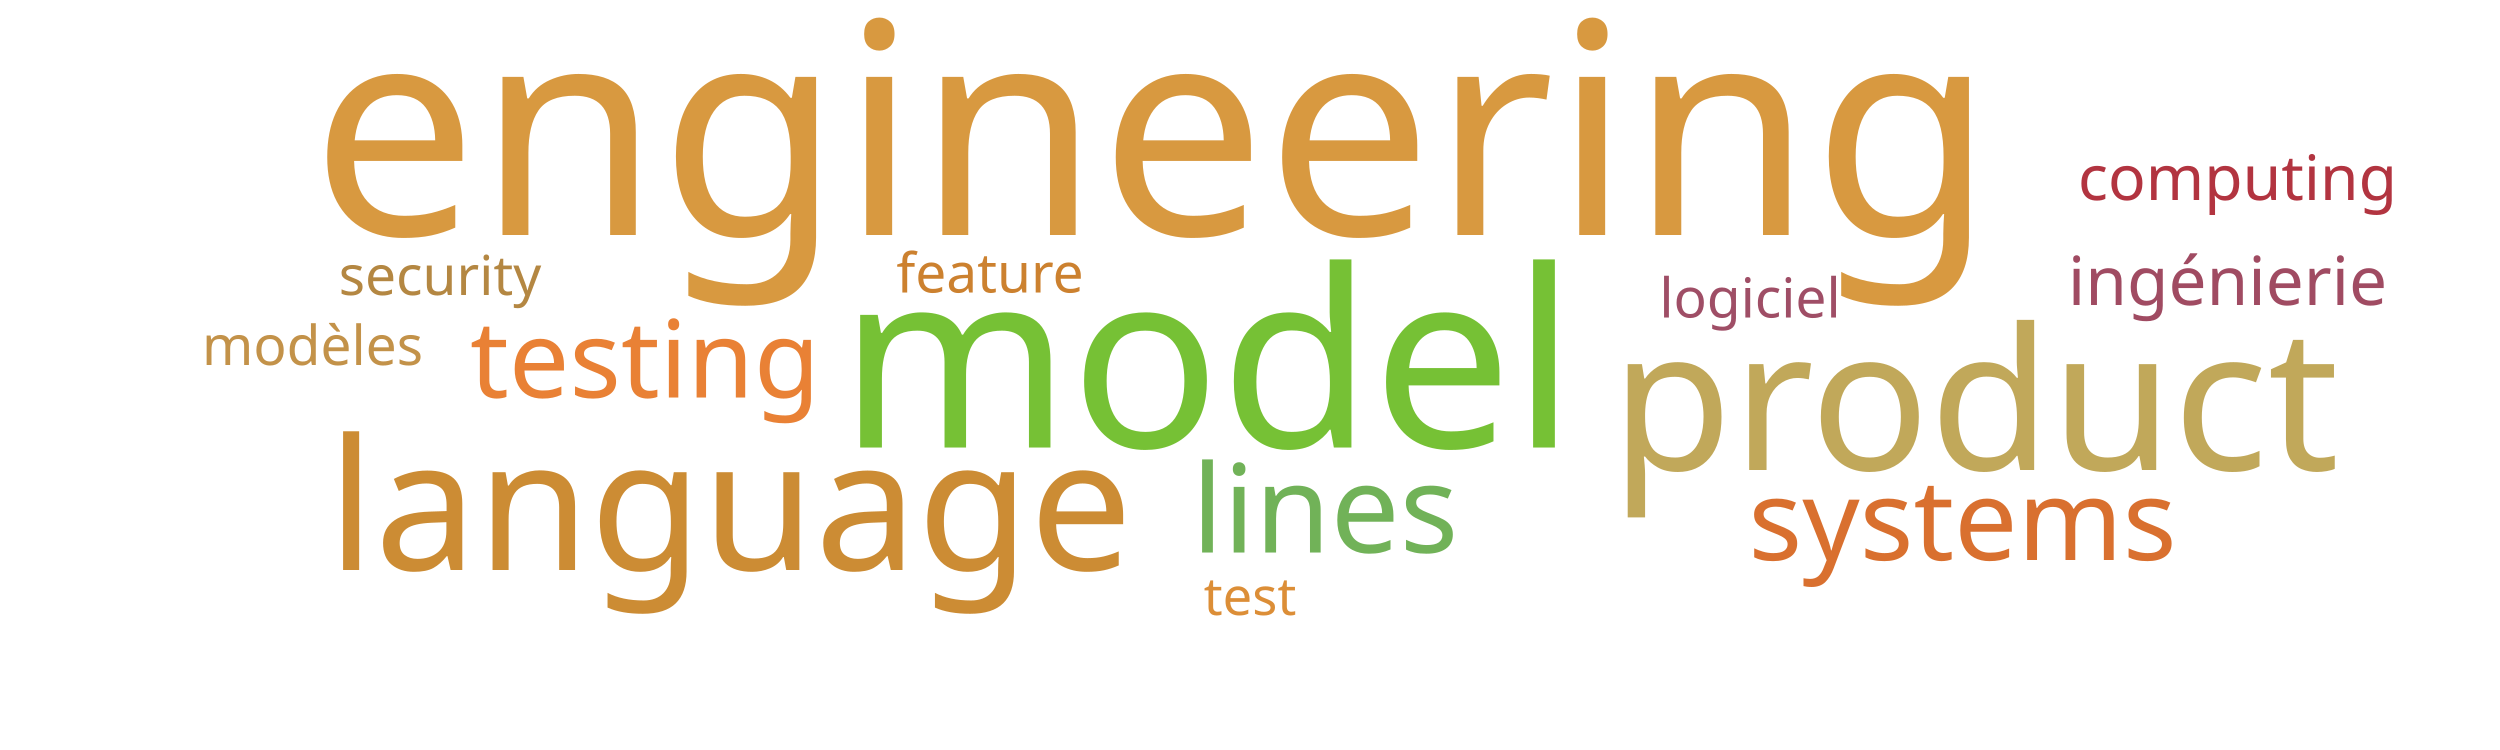
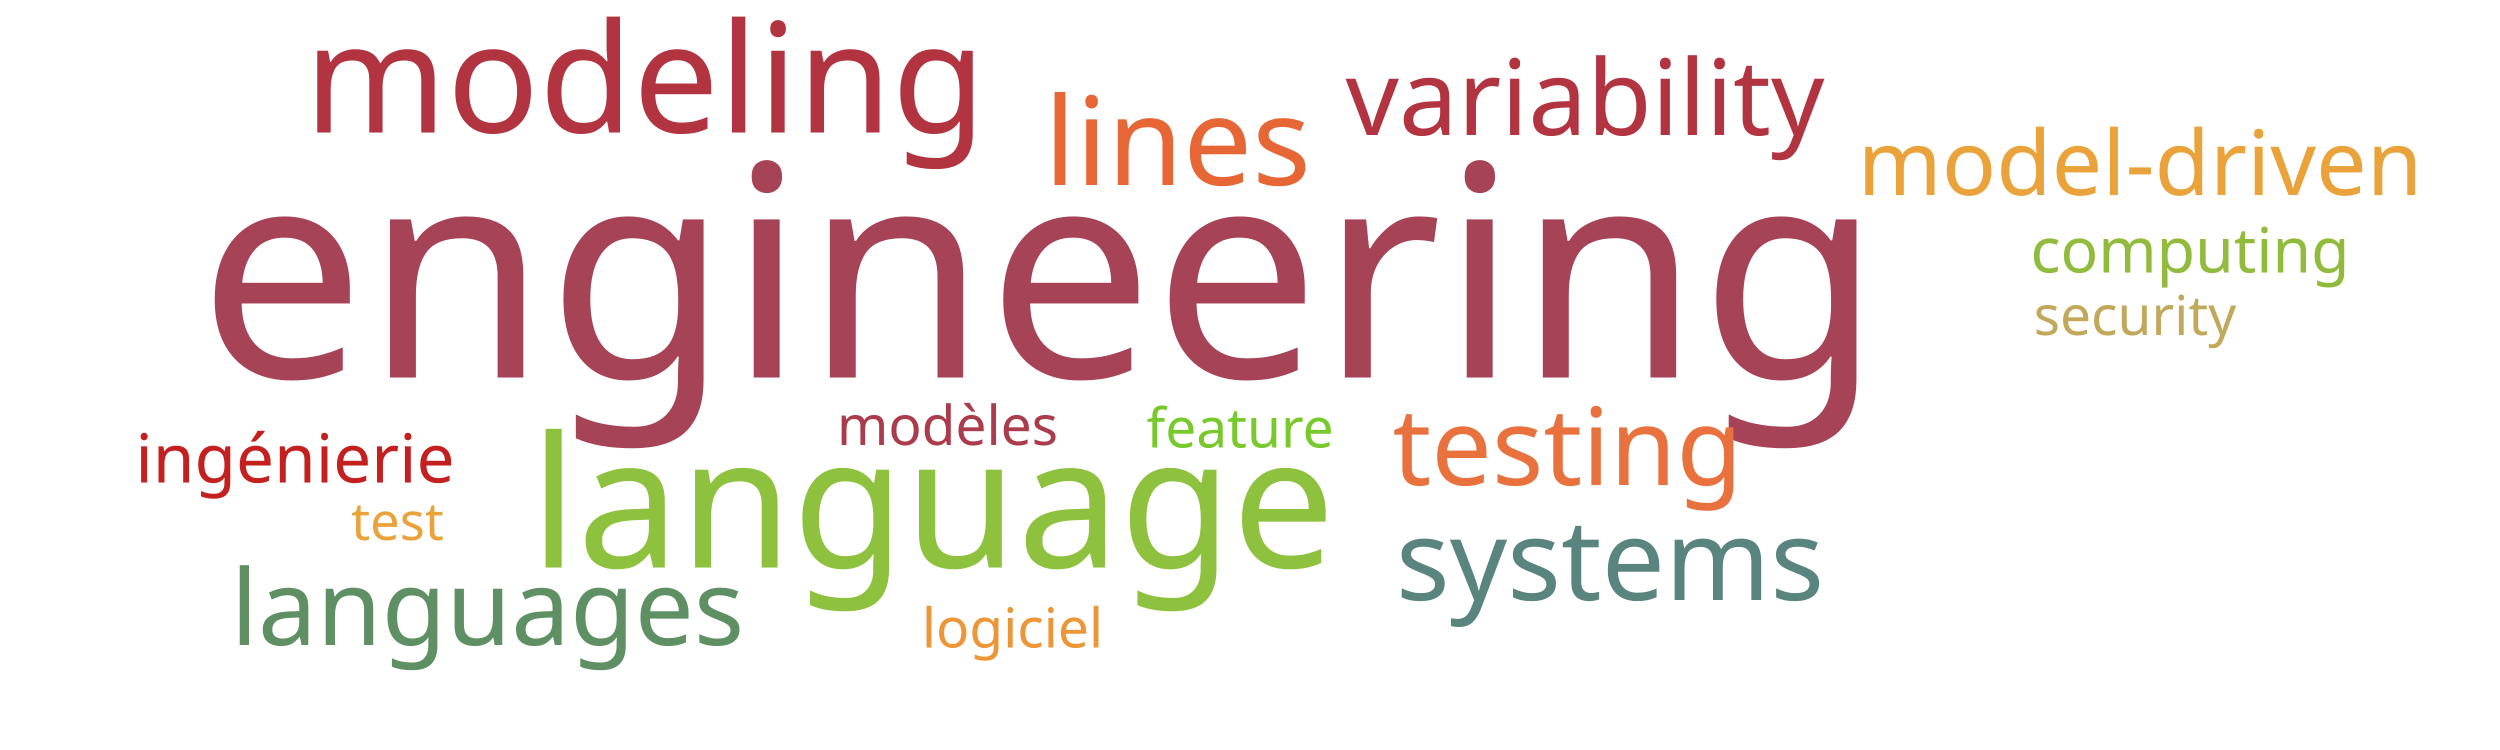
<svg xmlns="http://www.w3.org/2000/svg" width="1000" height="300">
  <g transform="translate(500, 150)">
-     <text text-anchor="middle" style="font-family: Impact; font-size: 118px; fill: #d89940" transform="translate(-39,-56)rotate(0)">engineering</text>
-     <text text-anchor="middle" style="font-family: Impact; font-size: 99px; fill: #76c135" transform="translate(-17,29)rotate(0)">model</text>
-     <text text-anchor="middle" style="font-family: Impact; font-size: 79px; fill: #c1a85a" transform="translate(290,38)rotate(0)">product</text>
-     <text text-anchor="middle" style="font-family: Impact; font-size: 73px; fill: #cc8c34" transform="translate(-208,78)rotate(0)">language</text>
-     <text text-anchor="middle" style="font-family: Impact; font-size: 49px; fill: #71b258" transform="translate(30,71)rotate(0)">lines</text>
-     <text text-anchor="middle" style="font-family: Impact; font-size: 45px; fill: #d9702f" transform="translate(285,74)rotate(0)">systems</text>
-     <text text-anchor="middle" style="font-family: Impact; font-size: 43px; fill: #e98135" transform="translate(-242,9)rotate(0)">testing</text>
-     <text text-anchor="middle" style="font-family: Impact; font-size: 27px; fill: #a04b62" transform="translate(391,-28)rotate(0)">ingénierie</text>
-     <text text-anchor="middle" style="font-family: Impact; font-size: 25px; fill: #b23440" transform="translate(395,-70)rotate(0)">computing</text>
-     <text text-anchor="middle" style="font-family: Impact; font-size: 22px; fill: #cc812f" transform="translate(-104,-33)rotate(0)">feature</text>
-     <text text-anchor="middle" style="font-family: Impact; font-size: 22px; fill: #b48742" transform="translate(-324,-32)rotate(0)">security</text>
-     <text text-anchor="middle" style="font-family: Impact; font-size: 22px; fill: #9f4e66" transform="translate(200,-23)rotate(0)">logiciel</text>
-     <text text-anchor="middle" style="font-family: Impact; font-size: 22px; fill: #c39249" transform="translate(-375,-4)rotate(0)">modèles</text>
-     <text text-anchor="middle" style="font-family: Impact; font-size: 21px; fill: #dc8e37" transform="translate(0,96)rotate(0)">test</text>
+     <text text-anchor="middle" style="font-family: Impact; font-size: 118px; fill: #a74356" transform="translate(-84,1)rotate(0)">engineering</text>
+     <text text-anchor="middle" style="font-family: Impact; font-size: 73px; fill: #8ec23e" transform="translate(-127,77)rotate(0)">language</text>
+     <text text-anchor="middle" style="font-family: Impact; font-size: 61px; fill: #b23440" transform="translate(-242,-97)rotate(0)">modeling</text>
+     <text text-anchor="middle" style="font-family: Impact; font-size: 49px; fill: #e76635" transform="translate(-29,-76)rotate(0)">lines</text>
+     <text text-anchor="middle" style="font-family: Impact; font-size: 45px; fill: #5a847e" transform="translate(144,90)rotate(0)">systems</text>
+     <text text-anchor="middle" style="font-family: Impact; font-size: 43px; fill: #e9713e" transform="translate(127,44)rotate(0)">testing</text>
+     <text text-anchor="middle" style="font-family: Impact; font-size: 42px; fill: #b23440" transform="translate(134,-96)rotate(0)">variability</text>
+     <text text-anchor="middle" style="font-family: Impact; font-size: 42px; fill: #5e9063" transform="translate(-305,108)rotate(0)">languages</text>
+     <text text-anchor="middle" style="font-family: Impact; font-size: 36px; fill: #eaa23b" transform="translate(356,-72)rotate(0)">model-driven</text>
+     <text text-anchor="middle" style="font-family: Impact; font-size: 27px; fill: #c42020" transform="translate(-382,43)rotate(0)">ingénierie</text>
+     <text text-anchor="middle" style="font-family: Impact; font-size: 25px; fill: #91bb3c" transform="translate(376,-41)rotate(0)">computing</text>
+     <text text-anchor="middle" style="font-family: Impact; font-size: 22px; fill: #78c92b" transform="translate(-4,29)rotate(0)">feature</text>
+     <text text-anchor="middle" style="font-family: Impact; font-size: 22px; fill: #c1a85a" transform="translate(354,-16)rotate(0)">security</text>
+     <text text-anchor="middle" style="font-family: Impact; font-size: 22px; fill: #ec9637" transform="translate(-95,109)rotate(0)">logiciel</text>
+     <text text-anchor="middle" style="font-family: Impact; font-size: 22px; fill: #ab3c4b" transform="translate(-121,28)rotate(0)">modèles</text>
+     <text text-anchor="middle" style="font-family: Impact; font-size: 21px; fill: #eaa23b" transform="translate(-341,66)rotate(0)">test</text>
  </g>
</svg>
